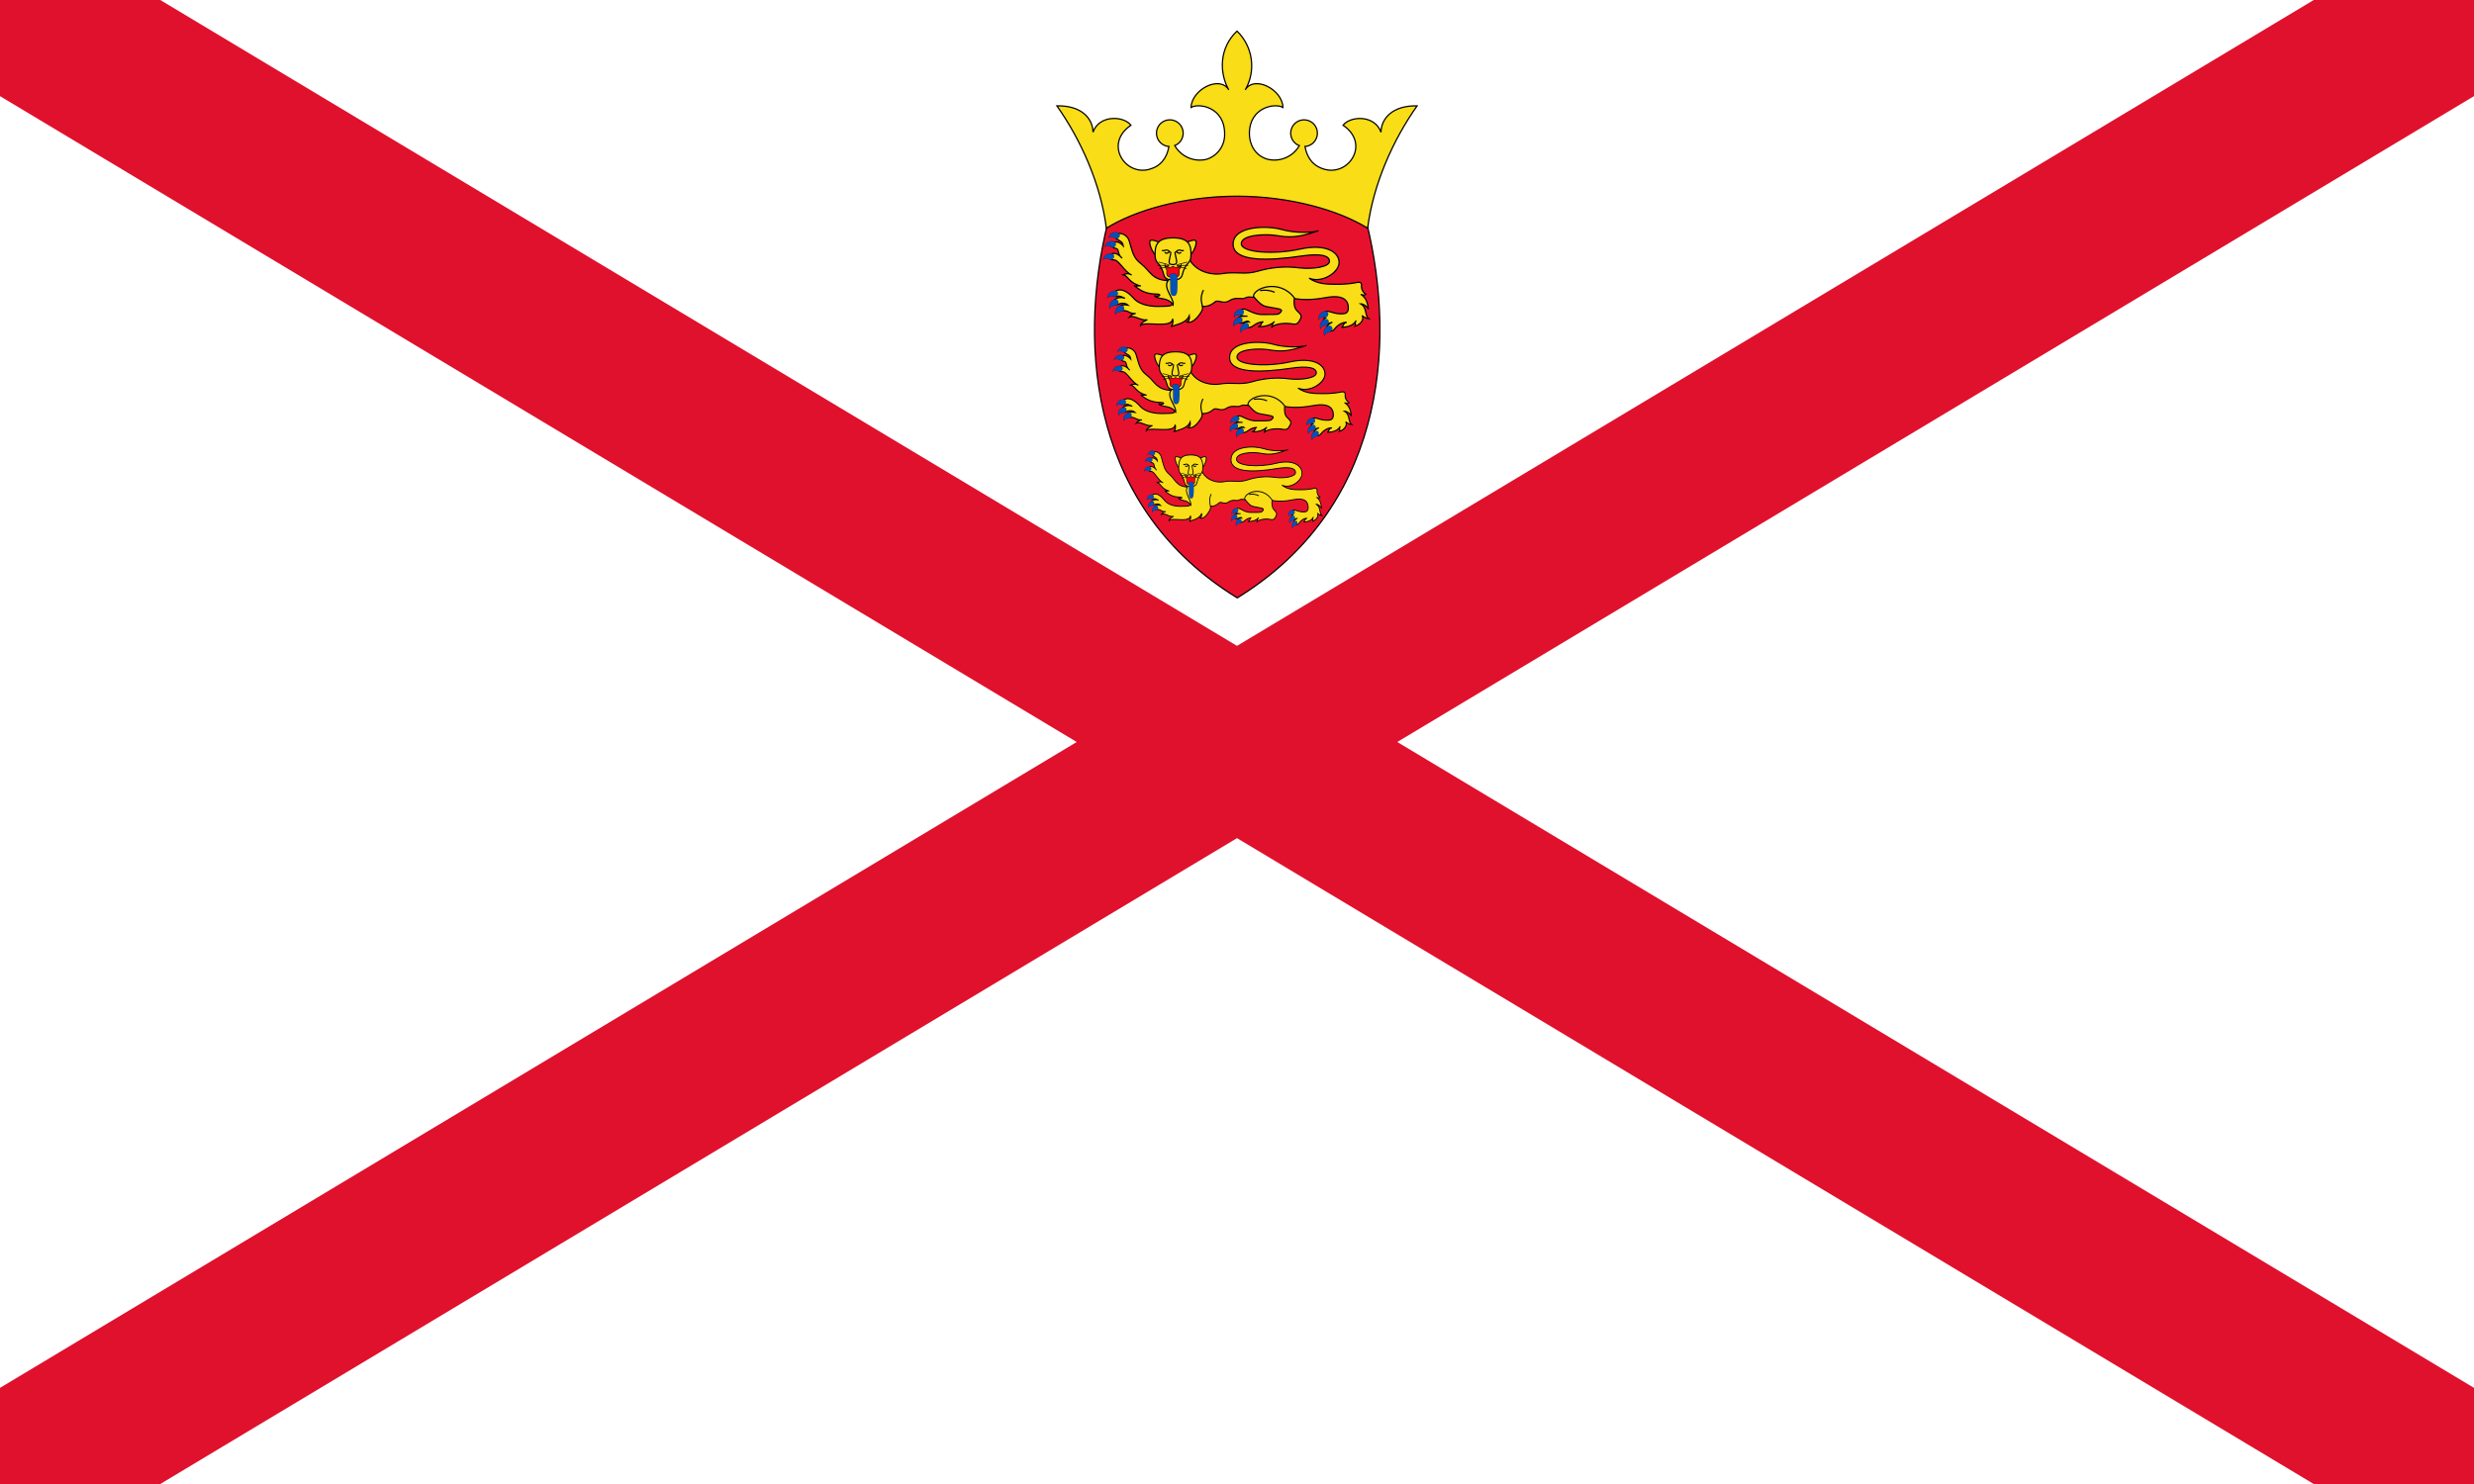
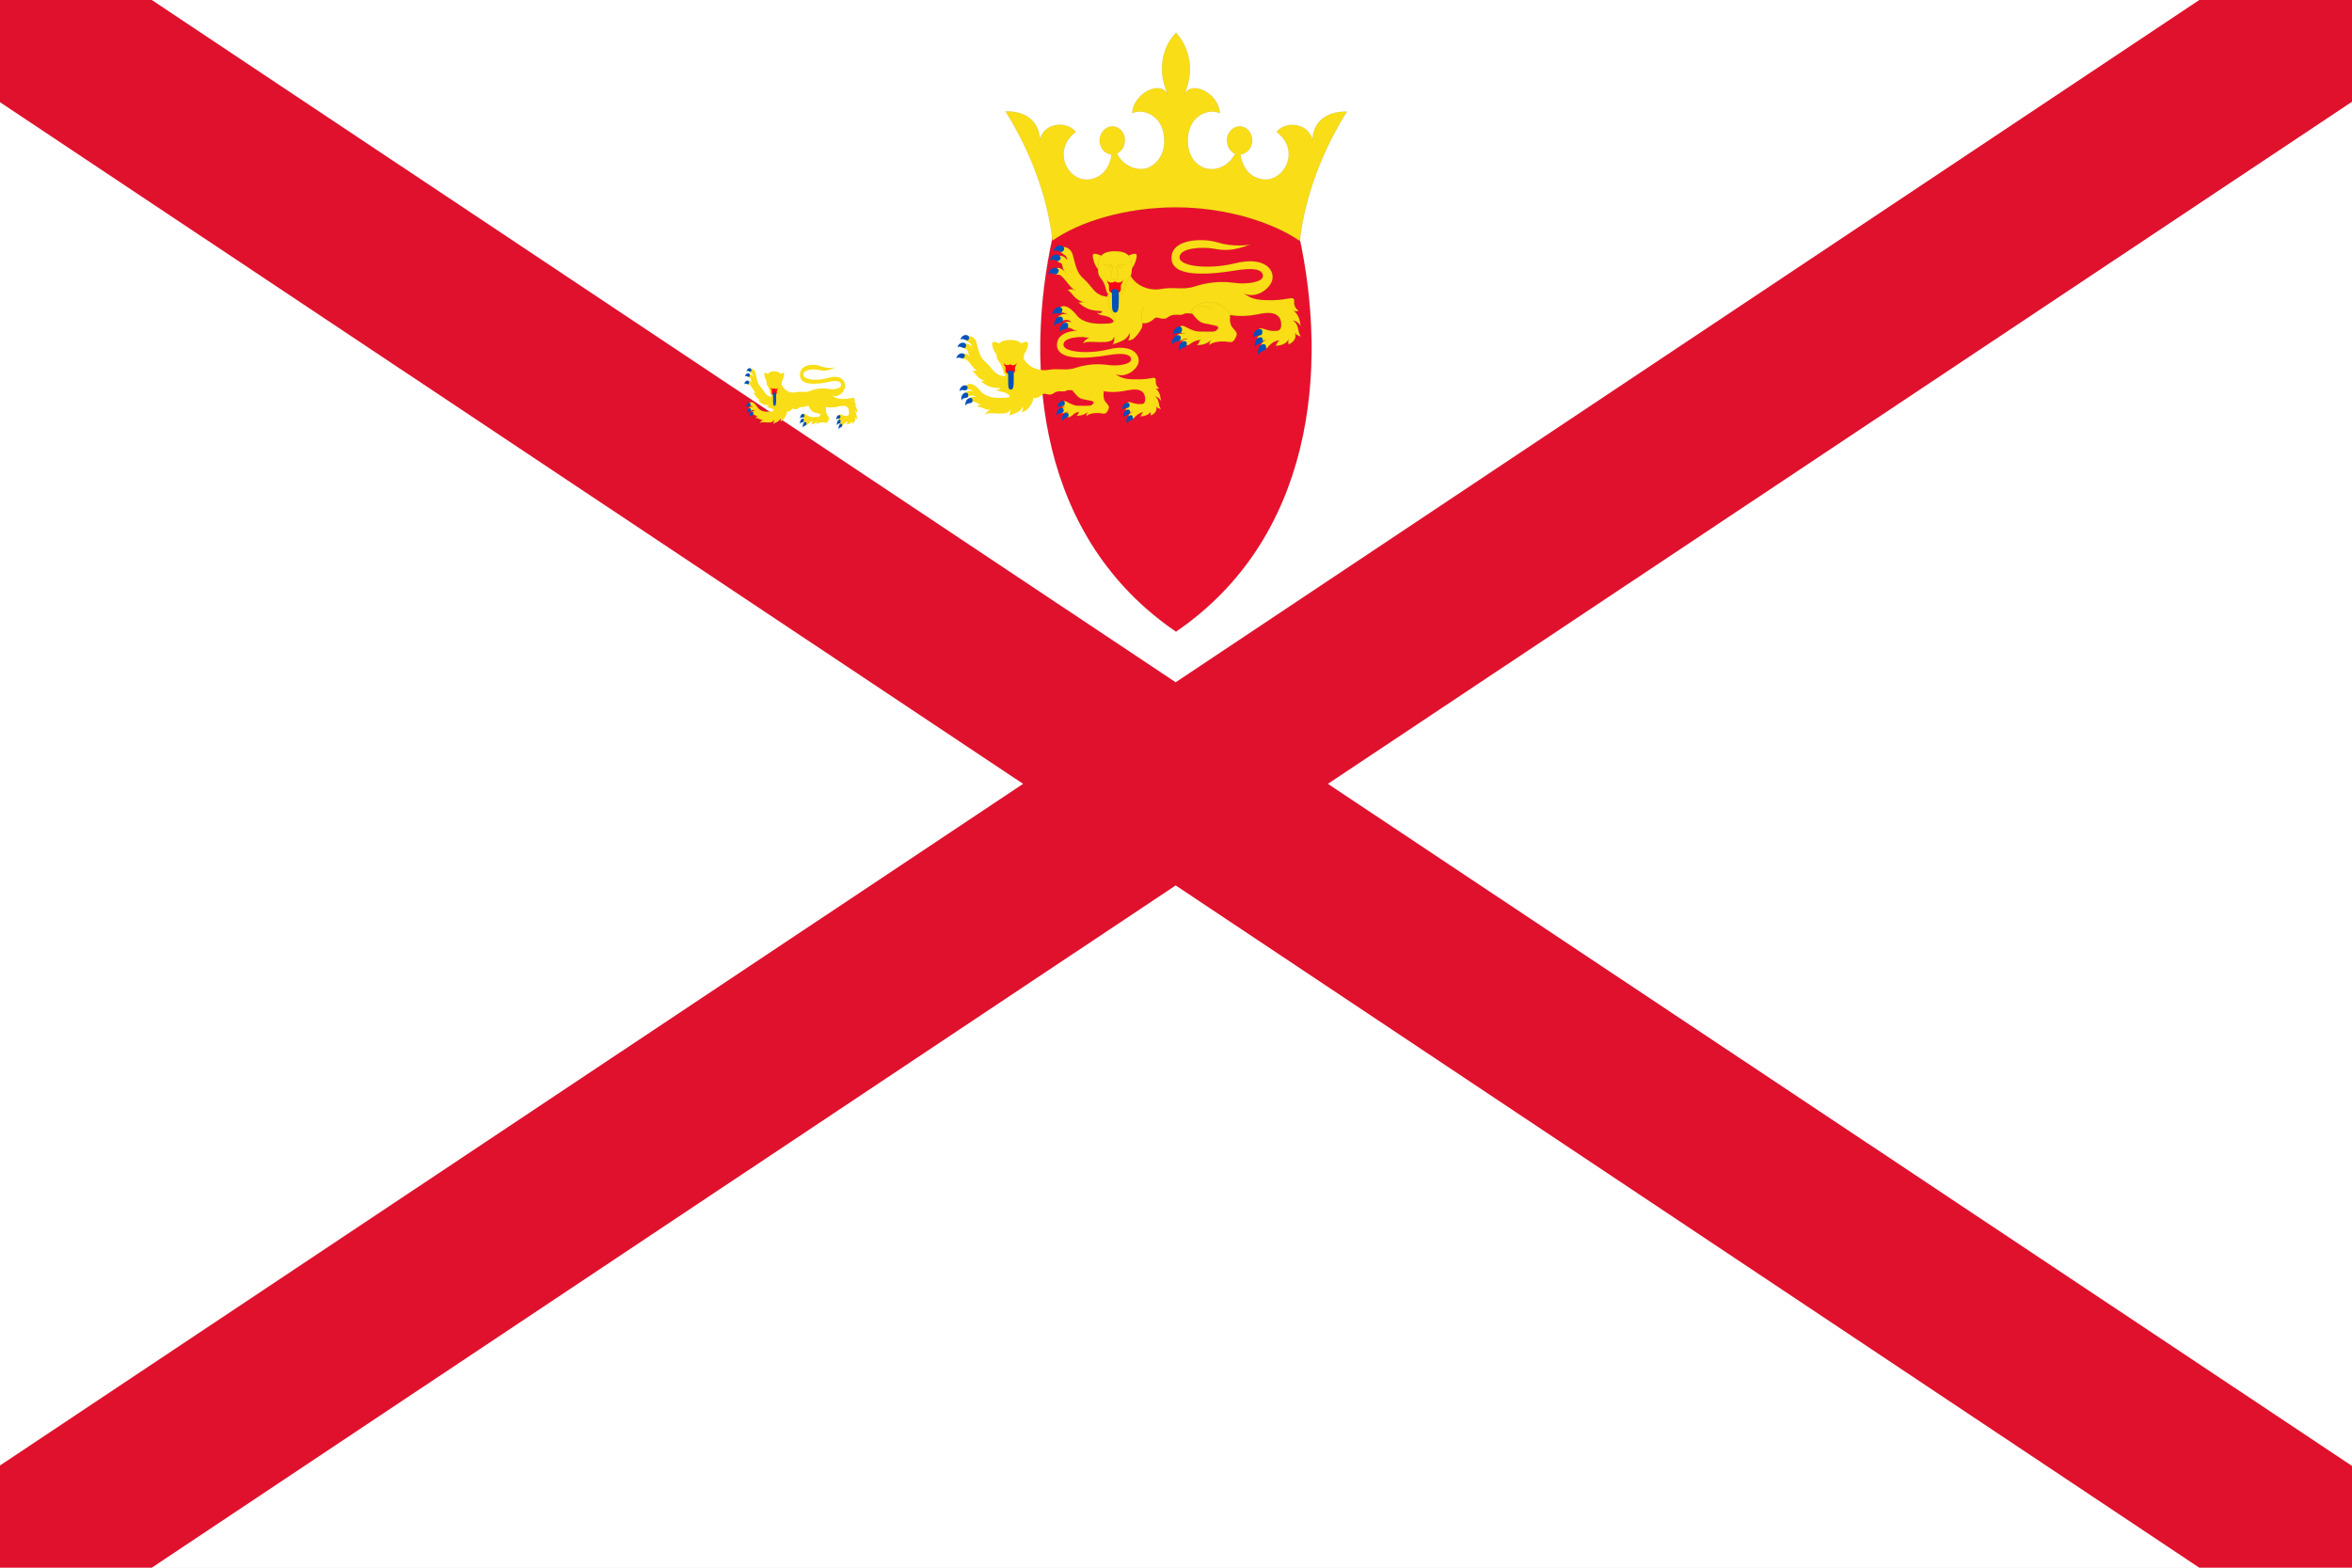
- <svg xmlns="http://www.w3.org/2000/svg" xmlns:xlink="http://www.w3.org/1999/xlink" viewBox="0 0 30 18">
-   <defs>
-     <clipPath id="a">
-       <path d="M0 0h30v18H0z" />
-     </clipPath>
-   </defs>
-   <path fill="#fff" d="M0 0h30v18H0z" />
-   <path d="M0 0l30 18M0 18L30 0" stroke="#df112d" stroke-width="2" clip-path="url(#a)" />
-   <g stroke="#000" stroke-width=".015">
-     <path fill="#e8112d" d="M16.57 2.693c.385 1.561.174 3.489-1.567 4.559-1.742-1.07-1.953-2.998-1.568-4.559.41-.373 2.276-.603 3.135 0z" />
-     <path fill="#f9dd16" d="M15 2.38c.638 0 1.233.169 1.584.388.068-.539.312-1.077.6-1.484-.3-.006-.435.154-.438.32-.075-.213-.37-.2-.46-.085.329.222.075.616-.222.535-.14-.038-.213-.135-.24-.277a.162.162 0 1 0-.068-.01.35.35 0 0 1-.384.165c-.156-.044-.222-.185-.222-.31 0-.325.313-.375.407-.319-.006-.219-.35-.394-.457-.213a.585.585 0 0 0-.1-.713c-.213.2-.219.5-.1.713-.106-.181-.45-.006-.457.213.094-.056.407-.006.407.32a.312.312 0 0 1-.222.31.35.35 0 0 1-.383-.167.162.162 0 1 0-.07.011c-.026.142-.1.239-.239.277-.297.081-.55-.313-.222-.535-.09-.116-.385-.128-.46.084-.003-.165-.138-.325-.438-.319.288.407.532.945.6 1.484.351-.22.946-.388 1.584-.388z" />
-     <g id="b">
-       <g fill="#f9dd16">
-         <path d="M16.324 3.91c-.038.01-.038.06-.058.06.1-.003.148-.031.179-.081-.022.02-.003.058-.01.067.073-.025.108-.088.082-.13.017.024.064.037.08.039-.052-.04-.016-.133-.098-.18.027-.002.08.03.095.066-.013-.083-.025-.136-.093-.182.007.008.046.016.062 0a.11.11 0 0 1-.053-.103c.005-.04-.022-.05-.074-.036a1.2 1.2 0 0 1-.214.018c-.129 0-.241 0-.348-.074.16.067.364-.073.364-.189 0-.128-.158-.233-.477-.163-.32.07-.709.04-.709-.066 0-.107.279-.121.422-.1.143.023.246.037.514-.058-.066.026-.279.033-.448-.015-.169-.048-.584-.048-.587.176-.004.224.442.204.826.147.224-.033.342-.01.342.063 0 .07-.206.099-.364.08a1.226 1.226 0 0 0-.507.041c-.156.046-.264 0-.437.03-.083.014-.286 0-.386-.166-.062.044-.247.136-.278.226-.045.083-.015.165.044.246.074.102-.037.086-.116.09-.108.005-.253-.012-.329-.097-.067-.076-.156-.137-.227-.081-.037.029-.002.067.027.057.029-.011.063.01.094.024a.127.127 0 0 0-.124.014c-.03.026.006.075.041.058.028-.014.084-.023.12.01-.039-.007-.08-.006-.1.016-.02.021-.005.052.038.05.069-.003.086.045.155.035a.107.107 0 0 0-.077.044c.064-.03.135.05.218.032-.032.013-.084.045-.084.07.05-.058.382.043.39-.081a.105.105 0 0 1-.019.097c.042-.026.18-.035.222-.134.004.03-.002.068-.027.077.044.014.102-.019.161-.107.024-.035.03-.058.025-.084a.197.197 0 0 0 .148-.051c.047-.04.099.033.18-.019.08-.051.15-.007.194-.033.044-.026.105.01.153-.02.047-.03.122.014.2-.048.125.045.27.13.626.064.204-.037.268.032.268.125 0 .065-.038.07-.066.072-.113.007-.162-.043-.207-.027-.03.011-.048.06-.005.077-.036.018-.031.052-.013.065.018.013.066.001.098-.014-.041.019-.084.052-.06.088.015.02.052.039.087-.006.035-.046.1-.084.14-.078zm-2.261-.969c-.103-.042-.137-.043-.114.04.01.036.035.087.06.11 0-.035.014-.132.054-.15z" />
-         <path d="M14.384 2.941c.103-.042.138-.043.114.04a.275.275 0 0 1-.06.11c0-.035-.013-.132-.054-.15z" />
-         <path d="M14.224 2.885c.195 0 .22.091.218.205 0 .123-.067.08-.104.239-.015.061-.064.065-.114.065s-.098-.004-.113-.065c-.038-.158-.104-.116-.105-.24 0-.113.024-.204.218-.204z" />
-         <path d="M13.723 3.336c-.05-.03-.082-.01-.102-.004.064.017.067.1.214.138-.033-.01-.052.01-.083-.007.06.047.128.103.272.104.08.001.024.042-.028.019.054.056.162.01.23.112.013-.08-.127-.204-.063-.294-.198-.009-.214-.118-.328-.206-.093-.07-.102-.143-.143-.278-.018-.062-.09-.1-.13-.085-.035.012-.047.043-.017.065.03.023.068.026.076.083-.039-.047-.097-.064-.125-.034-.017.017-.01.058.026.062.06.006.017.064.085.121-.06-.067-.112-.074-.144-.037-.02.022 0 .061.041.057.06-.006.13.145.219.184zm1.597.567c-.031.006-.022.057-.064.06.1 0 .152-.023.2-.062-.022.013-.031.046-.033.065.053-.046.18-.05.246-.037.066.013.077-.018.1-.06.025-.043-.008-.067-.041-.1s-.04-.079-.033-.156c-.177-.235-.493-.121-.496-.018.114.132.128.117.224.136.095.018.154.018.09.071-.022.019-.114.01-.186.013-.16.007-.233-.11-.28-.05-.04.05 0 .073.08.07-.055 0-.128-.002-.115.049.02.086.103-.016.135.02-.027-.007-.07.01-.071.036-.002.026.06.06.13.005a.2.2 0 0 1 .114-.042z" />
-         <path d="M15.457 3.545a.303.303 0 0 0-.177-.02m-.687-.007c-.047.101-.019.151-.012.198m-.491-.679c.033.017.051-.03.099.02-.013-.015-.03.037-.066.003m.232-.023c-.032.017-.05-.03-.098.02.013-.015.03.037.066.003" />
-         <path d="M14.257 3.056c-.011.01-.012-.007-.004.036.016.08.034.117-.03.117-.066 0-.046-.037-.03-.117.008-.043.007-.026-.004-.036" />
+ <svg xmlns="http://www.w3.org/2000/svg" xmlns:xlink="http://www.w3.org/1999/xlink" version="1.1" id="Layer_1" x="0px" y="0px" viewBox="0 0 720 480" style="enable-background:new 0 0 720 480;" xml:space="preserve">
+   <g>
+     <path style="fill:#FFFFFF;" d="M-0.2,0H720v480H-0.2V0z" />
+     <g>
+       <defs>
+         <rect id="SVGID_1_" x="-0.2" width="720.2" height="480" />
+       </defs>
+       <clipPath id="SVGID_2_">
+         <use xlink:href="#SVGID_1_" style="overflow:visible;" />
+       </clipPath>
+       <g style="clip-path:url(#SVGID_2_);">
+         <path d="M-0.2,0L720,480 M-0.2,480L720,0" />
+         <polygon style="fill:#DF112D;" points="707.6,502.9 359.9,271.1 12.1,502.9 -12.6,457.1 313.2,240 -12.6,22.9 12.1,-22.9      359.9,208.9 707.6,-22.9 732.4,22.9 406.5,240 732.4,457.1    " />
      </g>
-       <path d="M14.224 3.362c.052 0 .082-.001.074-.075-.003-.03.036-.041.022-.089.015.059-.096.053-.096.027 0 .026-.111.032-.097-.027-.013.048.026.06.022.09-.008.073.023.074.075.074zm-.047-.149l-.126-.035m.126.042l-.14-.002m.141.009l-.12.032m.212-.046l.126-.035m-.126.042l.141-.002m-.141.009l.12.032" fill="#ff0016" stroke-width=".008" />
-       <path d="M13.573 2.837c-.036-.045-.128-.007-.13.05.031-.037.082.016.11.005.018-.008.035-.036.02-.055zm-.047.108c-.037-.046-.128-.007-.13.05.03-.037.081.015.109.004.02-.007.036-.036.02-.054zm-.024.145c-.041-.042-.128.007-.123.063.026-.04.082.007.108-.007.019-.01.032-.04.015-.056zm.044.448c-.046-.036-.126.022-.116.077.022-.042.083-.002.108-.02.016-.011.026-.043.008-.057zm-.003.098c-.054-.02-.113.06-.085.109.007-.047.077-.028.095-.052.013-.016.013-.049-.01-.057zm.071.074c-.055-.021-.114.059-.086.108.007-.047.078-.028.096-.051.012-.017.012-.05-.01-.058zm1.434.141c-.055-.02-.114.06-.086.11.007-.048.078-.029.096-.052.012-.017.012-.05-.01-.058zm.073.067c-.056-.014-.105.072-.072.118.002-.048.074-.037.089-.062.01-.018.007-.05-.016-.056zm-.051-.161c-.051-.03-.122.04-.104.093.016-.045.082-.014.104-.035.015-.014.02-.046 0-.058zm1.02.115c-.057-.014-.106.072-.073.118.002-.048.074-.037.09-.062.01-.018.006-.05-.017-.056zm.001-.09c-.051-.028-.12.044-.1.096.015-.045.082-.017.103-.038.014-.014.018-.047-.003-.058zm.04.17c-.057-.01-.102.077-.067.122 0-.048.072-.04.086-.066.01-.019.005-.051-.019-.056zm-1.903-.634c.036 0 .05.01.05.075 0 .137-.001.196-.045.196-.045 0-.042-.056-.042-.157 0-.052 0-.079-.01-.074 0-.035.015-.04.047-.04z" fill="#0051ba" stroke-width=".002" />
    </g>
-     <use xlink:href="#b" transform="matrix(.9 0 0 .9 1.453 1.671)" />
-     <use xlink:href="#b" transform="matrix(.67 0 0 .75 4.909 3.354)" />
+     <g>
+       <path style="fill:#E8112D;stroke:#000000;stroke-width:1.500000e-02;" d="M397.6,71.8c9.2,41.6,4.2,93-37.6,121.6    c-41.8-28.5-46.9-79.9-37.6-121.6C332.2,61.9,377,55.7,397.6,71.8z" />
+       <path style="fill:#F9DD16;stroke:#000000;stroke-width:1.500000e-02;" d="M359.9,63.5c15.3,0,29.6,4.5,38,10.3    c1.6-14.4,7.5-28.7,14.4-39.6c-7.2-0.2-10.4,4.1-10.5,8.5c-1.8-5.7-8.9-5.3-11-2.3c7.9,5.9,1.8,16.4-5.3,14.3    c-3.4-1-5.1-3.6-5.8-7.4c2.1-0.2,3.8-2.2,3.6-4.6c-0.1-2.4-2-4.2-4.1-4c-2.1,0.2-3.8,2.2-3.6,4.6c0.1,1.7,1.1,3.2,2.5,3.8    c-1.9,3.6-5.6,5.4-9.2,4.4c-3.7-1.2-5.3-4.9-5.3-8.3c0-8.7,7.5-10,9.8-8.5c-0.1-5.8-8.4-10.5-11-5.7c3.2-6.2,2.2-14-2.4-19    c-5.1,5.3-5.3,13.3-2.4,19c-2.5-4.8-10.8-0.2-11,5.7c2.3-1.5,9.8-0.2,9.8,8.5c0.1,3.8-2.1,7.2-5.3,8.3c-3.6,0.9-7.4-0.9-9.2-4.5    c2-0.9,3-3.4,2.2-5.6c-0.8-2.2-3-3.3-5-2.4c-2,0.9-3,3.4-2.2,5.6c0.6,1.6,1.9,2.6,3.4,2.7c-0.6,3.8-2.4,6.4-5.7,7.4    c-7.1,2.2-13.2-8.3-5.3-14.3c-2.2-3.1-9.2-3.4-11,2.2c-0.1-4.4-3.3-8.7-10.5-8.5c6.9,10.9,12.8,25.2,14.4,39.6    C330.3,67.9,344.6,63.5,359.9,63.5z" />
+       <g id="b">
+         <g>
+           <path style="fill:#F9DD16;stroke:#000000;stroke-width:1.500000e-02;" d="M391.7,104.3c-0.9,0.3-0.9,1.6-1.4,1.6      c2.4-0.1,3.6-0.8,4.3-2.2c-0.5,0.5-0.1,1.5-0.2,1.8c1.8-0.7,2.6-2.3,2-3.5c0.4,0.6,1.5,1,1.9,1c-1.2-1.1-0.4-3.5-2.4-4.8      c0.6-0.1,1.9,0.8,2.3,1.8c-0.3-2.2-0.6-3.6-2.2-4.9c0.2,0.2,1.1,0.4,1.5,0c-0.9-0.6-1.4-1.6-1.3-2.7c0.1-1.1-0.5-1.3-1.8-1      c-1.7,0.3-3.4,0.5-5.1,0.5c-3.1,0-5.8,0-8.4-2c3.8,1.8,8.7-1.9,8.7-5c0-3.4-3.8-6.2-11.5-4.3c-7.7,1.9-17,1.1-17-1.8      c0-2.9,6.7-3.2,10.1-2.7c3.4,0.6,5.9,1,12.3-1.5c-1.6,0.7-6.7,0.9-10.8-0.4c-4.1-1.3-14-1.3-14.1,4.7c-0.1,6,10.6,5.4,19.8,3.9      c5.4-0.9,8.2-0.3,8.2,1.7c0,1.9-4.9,2.6-8.7,2.1c-4.1-0.6-8.2-0.2-12.2,1.1c-3.7,1.2-6.3,0-10.5,0.8c-2,0.4-6.9,0-9.3-4.4      c-1.5,1.2-5.9,3.6-6.7,6c-1.1,2.2-0.4,4.4,1.1,6.6c1.8,2.7-0.9,2.3-2.8,2.4c-2.6,0.1-6.1-0.3-7.9-2.6c-1.6-2-3.7-3.7-5.4-2.2      c-0.9,0.8,0,1.8,0.6,1.5c0.7-0.3,1.5,0.3,2.3,0.6c-1-0.5-2.1-0.3-3,0.4c-0.7,0.7,0.1,2,1,1.5c0.7-0.4,2-0.6,2.9,0.3      c-0.9-0.2-1.9-0.2-2.4,0.4c-0.5,0.6-0.1,1.4,0.9,1.3c1.7-0.1,2.1,1.2,3.7,0.9c-0.7,0.1-1.4,0.5-1.8,1.2c1.5-0.8,3.2,1.3,5.2,0.9      c-0.8,0.3-2,1.2-2,1.9c1.2-1.5,9.2,1.1,9.4-2.2c0.2,0.9,0.1,1.9-0.5,2.6c1-0.7,4.3-0.9,5.3-3.6c0.1,0.8,0,1.8-0.6,2.1      c1.1,0.4,2.4-0.5,3.9-2.9c0.6-0.9,0.7-1.5,0.6-2.2c1.3,0.1,2.6-0.4,3.6-1.4c1.1-1.1,2.4,0.9,4.3-0.5c1.9-1.4,3.6-0.2,4.7-0.9      c1.1-0.7,2.5,0.3,3.7-0.5c1.1-0.8,2.9,0.4,4.8-1.3c3,1.2,6.5,3.5,15,1.7c4.9-1,6.4,0.9,6.4,3.3c0,1.7-0.9,1.9-1.6,1.9      c-2.7,0.2-3.9-1.1-5-0.7c-0.7,0.3-1.2,1.6-0.1,2.1c-0.9,0.5-0.7,1.4-0.3,1.7c0.4,0.3,1.6,0,2.4-0.4c-1,0.5-2,1.4-1.4,2.3      c0.4,0.5,1.2,1,2.1-0.2C389.1,105.1,390.7,104.1,391.7,104.3L391.7,104.3z M337.4,78.4c-2.5-1.1-3.3-1.1-2.7,1.1      c0.2,1,0.8,2.3,1.4,2.9C336.1,81.5,336.4,78.9,337.4,78.4z" />
+           <path style="fill:#F9DD16;stroke:#000000;stroke-width:1.500000e-02;" d="M345.1,78.4c2.5-1.1,3.3-1.1,2.7,1.1      c-0.3,1.1-0.8,2.1-1.4,2.9C346.4,81.5,346.1,78.9,345.1,78.4z" />
+           <path style="fill:#F9DD16;stroke:#000000;stroke-width:1.500000e-02;" d="M341.3,76.9c4.7,0,5.3,2.4,5.2,5.5      c0,3.3-1.6,2.1-2.5,6.4c-0.4,1.6-1.5,1.7-2.7,1.7s-2.4-0.1-2.7-1.7c-0.9-4.2-2.5-3.1-2.5-6.4C336,79.4,336.6,76.9,341.3,76.9z" />
+           <path style="fill:#F9DD16;stroke:#000000;stroke-width:1.500000e-02;" d="M329.2,89c-1.2-0.8-2-0.3-2.4-0.1      c1.5,0.5,1.6,2.7,5.1,3.7c-0.8-0.3-1.2,0.3-2-0.2c1.4,1.3,3.1,2.7,6.5,2.8c1.9,0,0.6,1.1-0.7,0.5c1.3,1.5,3.9,0.3,5.5,3      c0.3-2.1-3-5.4-1.5-7.8c-4.8-0.2-5.1-3.1-7.9-5.5c-2.2-1.9-2.4-3.8-3.4-7.4c-0.4-1.7-2.2-2.7-3.1-2.3c-0.8,0.3-1.1,1.1-0.4,1.7      c0.7,0.6,1.6,0.7,1.8,2.2c-0.9-1.3-2.3-1.7-3-0.9c-0.4,0.5-0.2,1.5,0.6,1.7c1.4,0.2,0.4,1.7,2,3.2c-1.4-1.8-2.7-2-3.5-1      c-0.5,0.6,0,1.6,1,1.5C325.4,83.9,327.1,87.9,329.2,89z M367.6,104.1c-0.7,0.2-0.5,1.5-1.5,1.6c2.4,0,3.6-0.6,4.8-1.7      c-0.5,0.3-0.7,1.2-0.8,1.7c1.3-1.2,4.3-1.3,5.9-1c1.6,0.3,1.8-0.5,2.4-1.6c0.6-1.1-0.2-1.8-1-2.7s-1-2.1-0.8-4.2      c-4.2-6.3-11.8-3.2-11.9-0.5c2.7,3.5,3.1,3.1,5.4,3.6c2.3,0.5,3.7,0.5,2.2,1.9c-0.5,0.5-2.7,0.3-4.5,0.3      c-3.8,0.2-5.6-2.9-6.7-1.3c-1,1.3,0,1.9,1.9,1.9c-1.3,0-3.1-0.1-2.8,1.3c0.5,2.3,2.5-0.4,3.2,0.5c-0.6-0.2-1.7,0.3-1.7,1      c0,0.7,1.4,1.6,3.1,0.1C365.6,104.5,366.6,104.1,367.6,104.1z" />
+           <path style="fill:#F9DD16;stroke:#000000;stroke-width:1.500000e-02;" d="M370.9,94.5c-1.3-0.6-2.8-0.8-4.2-0.5 M350.1,93.8      c-1.1,2.7-0.5,4-0.3,5.3 M338,81c0.8,0.5,1.2-0.8,2.4,0.5c-0.3-0.4-0.7,1-1.6,0.1 M344.4,81c-0.8,0.5-1.2-0.8-2.4,0.5      c0.3-0.4,0.7,1,1.6,0.1" />
+           <path style="fill:#F9DD16;stroke:#000000;stroke-width:1.500000e-02;" d="M342,81.5c-0.3,0.3-0.3-0.2-0.1,1      c0.4,2.1,0.8,3.1-0.7,3.1c-1.6,0-1.1-1-0.7-3.1c0.2-1.1,0.2-0.7-0.1-1" />
+         </g>
+         <path style="fill:#FF0016;stroke:#000000;stroke-width:8.000000e-03;" d="M341.3,89.7c1.2,0,2,0,1.8-2c-0.1-0.8,0.9-1.1,0.5-2.4     c0.4,1.6-2.3,1.4-2.3,0.7c0,0.7-2.7,0.9-2.3-0.7c-0.3,1.3,0.6,1.6,0.5,2.4C339.3,89.6,340,89.7,341.3,89.7z M340.1,85.7l-3-0.9      M340.1,85.9l-3.4-0.1 M340.1,86.1l-2.9,0.9 M342.4,85.7l3-0.9 M342.4,85.9l3.4-0.1 M342.4,86.1l2.9,0.9" />
+         <path style="fill:#0051BA;stroke:#000000;stroke-width:2.000000e-03;" d="M325.6,75.7c-0.9-1.2-3.1-0.2-3.1,1.3     c0.7-1,2,0.4,2.6,0.1C325.6,76.9,326,76.2,325.6,75.7z M324.5,78.5c-0.9-1.2-3.1-0.2-3.1,1.3c0.7-1,1.9,0.4,2.6,0.1     C324.5,79.8,324.9,79,324.5,78.5L324.5,78.5z M323.9,82.4c-1-1.1-3.1,0.2-3,1.7c0.6-1.1,2,0.2,2.6-0.2     C324,83.6,324.3,82.8,323.9,82.4z M325,94.3c-1.1-1-3,0.6-2.8,2.1c0.5-1.1,2-0.1,2.6-0.5C325.2,95.6,325.4,94.7,325,94.3z      M324.9,97c-1.3-0.5-2.7,1.6-2,2.9c0.2-1.3,1.8-0.7,2.3-1.4C325.5,98.1,325.5,97.2,324.9,97z M326.6,98.9     c-1.3-0.6-2.7,1.6-2.1,2.9c0.2-1.3,1.9-0.7,2.3-1.4C327.1,100,327.1,99.1,326.6,98.9L326.6,98.9z M361,102.7     c-1.3-0.5-2.7,1.6-2.1,2.9c0.2-1.3,1.9-0.8,2.3-1.4C361.6,103.8,361.6,102.9,361,102.7z M362.8,104.5c-1.3-0.4-2.5,1.9-1.7,3.1     c0-1.3,1.8-1,2.1-1.7C363.4,105.5,363.4,104.6,362.8,104.5L362.8,104.5z M361.6,100.2c-1.2-0.8-2.9,1.1-2.5,2.5     c0.4-1.2,2-0.4,2.5-0.9C361.9,101.4,362,100.5,361.6,100.2z M386.1,103.3c-1.4-0.4-2.5,1.9-1.8,3.1c0-1.3,1.8-1,2.2-1.7     C386.7,104.3,386.6,103.4,386.1,103.3z M386.1,100.9c-1.2-0.7-2.9,1.2-2.4,2.6c0.4-1.2,2-0.5,2.5-1     C386.5,102,386.6,101.1,386.1,100.9z M387,105.4c-1.4-0.3-2.4,2.1-1.6,3.3c0-1.3,1.7-1.1,2.1-1.8     C387.7,106.4,387.6,105.5,387,105.4z M341.3,88.5c0.9,0,1.2,0.3,1.2,2c0,3.7,0,5.2-1.1,5.2c-1.1,0-1-1.5-1-4.2c0-1.4,0-2.1-0.2-2     C340.2,88.6,340.6,88.5,341.3,88.5z" />
+       </g>
+       <g transform="matrix(.9 0 0 .9 1.453 1.671)">
+         <g id="b_1_">
+           <g>
+             <path style="fill:#F9DD16;stroke:#000000;stroke-width:1.350000e-02;stroke-miterlimit:3.6;" d="M387.4,138.4       c-0.8,0.2-0.8,1.4-1.3,1.4c2.2-0.1,3.2-0.7,3.9-1.9c-0.5,0.5-0.1,1.4-0.2,1.6c1.6-0.6,2.3-2.1,1.8-3.1c0.4,0.6,1.4,0.9,1.7,0.9       c-1.1-1-0.3-3.2-2.1-4.3c0.6,0,1.7,0.7,2.1,1.6c-0.3-2-0.5-3.3-2-4.4c0.2,0.2,1,0.4,1.3,0c-0.8-0.5-1.2-1.5-1.1-2.5       c0.1-1-0.5-1.2-1.6-0.9c-1.5,0.3-3.1,0.4-4.6,0.4c-2.8,0-5.2,0-7.5-1.8c3.5,1.6,7.9-1.8,7.9-4.5c0-3.1-3.4-5.6-10.3-3.9       c-6.9,1.7-15.3,1-15.3-1.6c0-2.6,6-2.9,9.1-2.4c3.1,0.6,5.3,0.9,11.1-1.4c-1.4,0.6-6,0.8-9.7-0.4c-3.7-1.2-12.6-1.2-12.7,4.2       c-0.1,5.4,9.6,4.9,17.8,3.5c4.8-0.8,7.4-0.2,7.4,1.5c0,1.7-4.5,2.4-7.9,1.9c-3.7-0.5-7.4-0.2-11,1c-3.4,1.1-5.7,0-9.4,0.7       c-1.8,0.3-6.2,0-8.3-4c-1.3,1.1-5.3,3.3-6,5.4c-1,2-0.3,4,1,5.9c1.6,2.4-0.8,2.1-2.5,2.2c-2.3,0.1-5.5-0.3-7.1-2.3       c-1.4-1.8-3.4-3.3-4.9-1.9c-0.8,0.7,0,1.6,0.6,1.4c0.6-0.3,1.4,0.2,2,0.6c-0.9-0.4-1.9-0.3-2.7,0.3c-0.6,0.6,0.1,1.8,0.9,1.4       c0.6-0.3,1.8-0.6,2.6,0.2c-0.8-0.2-1.7-0.1-2.2,0.4c-0.4,0.5-0.1,1.2,0.8,1.2c1.5-0.1,1.9,1.1,3.3,0.8       c-0.7,0.1-1.3,0.5-1.7,1.1c1.4-0.7,2.9,1.2,4.7,0.8c-0.7,0.3-1.8,1.1-1.8,1.7c1.1-1.4,8.3,1,8.4-1.9c0.2,0.8,0.1,1.7-0.4,2.3       c0.9-0.6,3.9-0.8,4.8-3.2c0.1,0.7,0,1.6-0.6,1.8c1,0.3,2.2-0.5,3.5-2.6c0.5-0.8,0.6-1.4,0.5-2c1.2,0.1,2.3-0.3,3.2-1.2       c1-1,2.1,0.8,3.9-0.5c1.7-1.2,3.2-0.2,4.2-0.8c1-0.6,2.3,0.2,3.3-0.5c1-0.7,2.6,0.3,4.3-1.2c2.7,1.1,5.8,3.1,13.5,1.5       c4.4-0.9,5.8,0.8,5.8,3c0,1.6-0.8,1.7-1.4,1.7c-2.4,0.2-3.5-1-4.5-0.6c-0.6,0.3-1,1.4-0.1,1.8c-0.8,0.4-0.7,1.2-0.3,1.6       c0.4,0.3,1.4,0,2.1-0.3c-0.9,0.5-1.8,1.2-1.3,2.1c0.3,0.5,1.1,0.9,1.9-0.1C385.1,139.2,386.5,138.3,387.4,138.4L387.4,138.4z        M338.5,115.1c-2.2-1-3-1-2.5,1c0.2,0.9,0.8,2.1,1.3,2.6C337.3,117.9,337.6,115.6,338.5,115.1z" />
+             <path style="fill:#F9DD16;stroke:#000000;stroke-width:1.350000e-02;stroke-miterlimit:3.6;" d="M345.4,115.1c2.2-1,3-1,2.5,1       c-0.2,1-0.7,1.9-1.3,2.6C346.6,117.9,346.3,115.6,345.4,115.1z" />
+             <path style="fill:#F9DD16;stroke:#000000;stroke-width:1.350000e-02;stroke-miterlimit:3.6;" d="M342,113.8       c4.2,0,4.8,2.2,4.7,4.9c0,3-1.4,1.9-2.2,5.7c-0.3,1.5-1.4,1.6-2.5,1.6s-2.1-0.1-2.4-1.6c-0.8-3.8-2.2-2.8-2.3-5.8       C337.3,116,337.8,113.8,342,113.8z" />
+             <path style="fill:#F9DD16;stroke:#000000;stroke-width:1.350000e-02;stroke-miterlimit:3.6;" d="M331.2,124.6       c-1.1-0.7-1.8-0.2-2.2-0.1c1.4,0.4,1.4,2.4,4.6,3.3c-0.7-0.2-1.1,0.2-1.8-0.2c1.3,1.1,2.8,2.5,5.9,2.5c1.7,0,0.5,1-0.6,0.5       c1.2,1.3,3.5,0.2,5,2.7c0.3-1.9-2.7-4.9-1.4-7.1c-4.3-0.2-4.6-2.8-7.1-4.9c-2-1.7-2.2-3.4-3.1-6.7c-0.4-1.5-1.9-2.4-2.8-2       c-0.8,0.3-1,1-0.4,1.6c0.6,0.6,1.5,0.6,1.6,2c-0.8-1.1-2.1-1.5-2.7-0.8c-0.4,0.4-0.2,1.4,0.6,1.5c1.3,0.1,0.4,1.5,1.8,2.9       c-1.3-1.6-2.4-1.8-3.1-0.9c-0.4,0.5,0,1.5,0.9,1.4C327.7,120.1,329.2,123.7,331.2,124.6z M365.7,138.2       c-0.7,0.1-0.5,1.4-1.4,1.4c2.2,0,3.3-0.6,4.3-1.5c-0.5,0.3-0.7,1.1-0.7,1.6c1.1-1.1,3.9-1.2,5.3-0.9c1.4,0.3,1.7-0.4,2.2-1.4       c0.5-1-0.2-1.6-0.9-2.4c-0.7-0.8-0.9-1.9-0.7-3.7c-3.8-5.6-10.7-2.9-10.7-0.4c2.5,3.2,2.8,2.8,4.8,3.3c2.1,0.4,3.3,0.4,1.9,1.7       c-0.5,0.5-2.5,0.2-4,0.3c-3.5,0.2-5-2.6-6-1.2c-0.9,1.2,0,1.8,1.7,1.7c-1.2,0-2.8,0-2.5,1.2c0.4,2.1,2.2-0.4,2.9,0.5       c-0.6-0.2-1.5,0.2-1.5,0.9c0,0.6,1.3,1.4,2.8,0.1C363.9,138.6,364.8,138.3,365.7,138.2z" />
+             <path style="fill:#F9DD16;stroke:#000000;stroke-width:1.350000e-02;stroke-miterlimit:3.6;" d="M368.6,129.6       c-1.2-0.6-2.5-0.7-3.8-0.5 M350,129c-1,2.4-0.4,3.6-0.3,4.8 M339.1,117.4c0.7,0.4,1.1-0.7,2.1,0.5c-0.3-0.4-0.6,0.9-1.4,0.1        M344.8,117.4c-0.7,0.4-1.1-0.7-2.1,0.5c0.3-0.4,0.6,0.9,1.4,0.1" />
+             <path style="fill:#F9DD16;stroke:#000000;stroke-width:1.350000e-02;stroke-miterlimit:3.6;" d="M342.7,117.9       c-0.2,0.2-0.3-0.2-0.1,0.9c0.3,1.9,0.7,2.8-0.6,2.8c-1.4,0-1-0.9-0.6-2.8c0.2-1,0.2-0.6-0.1-0.9" />
+           </g>
+           <path style="fill:#FF0016;stroke:#000000;stroke-width:7.200000e-03;stroke-miterlimit:3.6;" d="M342,125.2c1.1,0,1.8,0,1.6-1.8      c-0.1-0.7,0.8-1,0.5-2.1c0.3,1.4-2.1,1.3-2.1,0.6c0,0.6-2.4,0.8-2.1-0.6c-0.3,1.2,0.6,1.4,0.5,2.2      C340.2,125.2,340.9,125.2,342,125.2z M341,121.7l-2.7-0.8 M341,121.8l-3,0 M341,122l-2.6,0.8 M343,121.7l2.7-0.8 M343,121.8l3,0       M343,122l2.6,0.8" />
+           <path style="fill:#0051BA;stroke:#000000;stroke-width:1.800000e-03;stroke-miterlimit:3.6;" d="M327.9,112.6      c-0.8-1.1-2.8-0.2-2.8,1.2c0.7-0.9,1.8,0.4,2.4,0.1C327.9,113.8,328.2,113.1,327.9,112.6z M326.9,115.2      c-0.8-1.1-2.8-0.2-2.8,1.2c0.6-0.9,1.8,0.4,2.4,0.1C326.9,116.4,327.2,115.7,326.9,115.2L326.9,115.2z M326.4,118.7      c-0.9-1-2.8,0.2-2.7,1.5c0.6-1,1.8,0.2,2.3-0.2C326.5,119.8,326.8,119.1,326.4,118.7z M327.3,129.5c-1-0.9-2.7,0.5-2.5,1.8      c0.5-1,1.8,0,2.3-0.5C327.5,130.6,327.7,129.8,327.3,129.5z M327.3,131.8c-1.2-0.5-2.4,1.4-1.8,2.6c0.2-1.1,1.7-0.7,2.1-1.2      C327.8,132.8,327.8,132,327.3,131.8z M328.8,133.6c-1.2-0.5-2.5,1.4-1.9,2.6c0.2-1.1,1.7-0.7,2.1-1.2      C329.3,134.6,329.3,133.8,328.8,133.6L328.8,133.6z M359.8,137c-1.2-0.5-2.5,1.4-1.9,2.6c0.2-1.2,1.7-0.7,2.1-1.2      C360.3,138,360.3,137.2,359.8,137z M361.4,138.6c-1.2-0.3-2.3,1.7-1.6,2.8c0-1.2,1.6-0.9,1.9-1.5      C362,139.5,361.9,138.7,361.4,138.6L361.4,138.6z M360.3,134.7c-1.1-0.7-2.6,1-2.2,2.2c0.3-1.1,1.8-0.3,2.2-0.8      C360.6,135.8,360.7,135,360.3,134.7z M382.3,137.5c-1.2-0.3-2.3,1.7-1.6,2.8c0-1.2,1.6-0.9,1.9-1.5      C382.9,138.4,382.8,137.6,382.3,137.5z M382.3,135.3c-1.1-0.7-2.6,1.1-2.2,2.3c0.3-1.1,1.8-0.4,2.2-0.9      C382.7,136.4,382.8,135.6,382.3,135.3z M383.2,139.4c-1.2-0.2-2.2,1.8-1.4,2.9c0-1.2,1.6-1,1.9-1.6      C383.8,140.3,383.7,139.5,383.2,139.4z M342.1,124.2c0.8,0,1.1,0.2,1.1,1.8c0,3.3,0,4.7-1,4.7c-1,0-0.9-1.3-0.9-3.8      c0-1.2,0-1.9-0.2-1.8C341.1,124.3,341.4,124.2,342.1,124.2z" />
+         </g>
+       </g>
+       <g transform="matrix(.67 0 0 .75 4.909 3.354)">
+         <g id="b_2_">
+           <g>
+             <path style="fill:#F9DD16;stroke:#000000;stroke-width:1.500000e-02;" d="M380.2,167.6c-0.6,0.2-0.6,1.2-0.9,1.2       c1.6-0.1,2.4-0.6,2.9-1.6c-0.4,0.4,0,1.2-0.2,1.3c1.2-0.5,1.7-1.8,1.3-2.6c0.3,0.5,1,0.7,1.3,0.8c-0.8-0.8-0.3-2.7-1.6-3.6       c0.4,0,1.3,0.6,1.5,1.3c-0.2-1.7-0.4-2.7-1.5-3.6c0.1,0.2,0.7,0.3,1,0c-0.6-0.4-0.9-1.2-0.9-2.1c0.1-0.8-0.4-1-1.2-0.7       c-1.1,0.2-2.3,0.4-3.4,0.4c-2.1,0-3.9,0-5.6-1.5c2.6,1.3,5.9-1.5,5.9-3.8c0-2.6-2.5-4.7-7.7-3.3c-5.1,1.4-11.4,0.8-11.4-1.3       c0-2.1,4.5-2.4,6.8-2c2.3,0.5,4,0.7,8.3-1.2c-1.1,0.5-4.5,0.7-7.2-0.3c-2.7-1-9.4-1-9.4,3.5c-0.1,4.5,7.1,4.1,13.3,2.9       c3.6-0.7,5.5-0.2,5.5,1.3c0,1.4-3.3,2-5.9,1.6c-2.7-0.4-5.5-0.2-8.2,0.8c-2.5,0.9-4.2,0-7,0.6c-1.3,0.3-4.6,0-6.2-3.3       c-1,0.9-4,2.7-4.5,4.5c-0.7,1.7-0.2,3.3,0.7,4.9c1.2,2-0.6,1.7-1.9,1.8c-1.7,0.1-4.1-0.2-5.3-1.9c-1.1-1.5-2.5-2.7-3.7-1.6       c-0.6,0.6,0,1.3,0.4,1.1c0.5-0.2,1,0.2,1.5,0.5c-0.7-0.3-1.4-0.2-2,0.3c-0.5,0.5,0.1,1.5,0.7,1.2c0.5-0.3,1.4-0.5,1.9,0.2       c-0.6-0.1-1.3-0.1-1.6,0.3c-0.3,0.4-0.1,1,0.6,1c1.1-0.1,1.4,0.9,2.5,0.7c-0.5,0.1-0.9,0.4-1.2,0.9c1-0.6,2.2,1,3.5,0.6       c-0.5,0.3-1.4,0.9-1.4,1.4c0.8-1.2,6.1,0.9,6.3-1.6c0.2,0.7,0,1.4-0.3,1.9c0.7-0.5,2.9-0.7,3.6-2.7c0.1,0.6,0,1.4-0.4,1.5       c0.7,0.3,1.6-0.4,2.6-2.1c0.4-0.7,0.5-1.2,0.4-1.7c0.9,0.1,1.7-0.3,2.4-1c0.8-0.8,1.6,0.7,2.9-0.4c1.3-1,2.4-0.1,3.1-0.7       s1.7,0.2,2.5-0.4c0.8-0.6,2,0.3,3.2-1c2,0.9,4.3,2.6,10.1,1.3c3.3-0.7,4.3,0.6,4.3,2.5c0,1.3-0.6,1.4-1.1,1.4       c-1.8,0.1-2.6-0.9-3.3-0.5c-0.5,0.2-0.8,1.2-0.1,1.5c-0.6,0.4-0.5,1-0.2,1.3c0.3,0.3,1.1,0,1.6-0.3c-0.7,0.4-1.4,1-1,1.8       c0.2,0.4,0.8,0.8,1.4-0.1C378.5,168.3,379.6,167.5,380.2,167.6L380.2,167.6z M343.8,148.3c-1.7-0.8-2.2-0.9-1.8,0.8       c0.2,0.7,0.6,1.7,1,2.2C343,150.6,343.2,148.6,343.8,148.3z" />
+             <path style="fill:#F9DD16;stroke:#000000;stroke-width:1.500000e-02;" d="M349,148.3c1.7-0.8,2.2-0.9,1.8,0.8       c-0.2,0.8-0.5,1.6-1,2.2C349.9,150.6,349.6,148.6,349,148.3z" />
+             <path style="fill:#F9DD16;stroke:#000000;stroke-width:1.500000e-02;" d="M346.4,147.1c3.1,0,3.5,1.8,3.5,4.1       c0,2.5-1.1,1.6-1.7,4.8c-0.2,1.2-1,1.3-1.8,1.3s-1.6-0.1-1.8-1.3c-0.6-3.2-1.7-2.3-1.7-4.8C342.9,149,343.3,147.1,346.4,147.1z       " />
+             <path style="fill:#F9DD16;stroke:#000000;stroke-width:1.500000e-02;" d="M338.4,156.2c-0.8-0.6-1.3-0.2-1.6-0.1       c1,0.3,1.1,2,3.4,2.8c-0.5-0.2-0.8,0.2-1.3-0.1c1,0.9,2.1,2.1,4.4,2.1c1.3,0,0.4,0.8-0.5,0.4c0.9,1.1,2.6,0.2,3.7,2.2       c0.2-1.6-2-4.1-1-5.9c-3.2-0.2-3.4-2.4-5.3-4.1c-1.5-1.4-1.6-2.9-2.3-5.6c-0.3-1.2-1.4-2-2.1-1.7c-0.6,0.2-0.8,0.9-0.3,1.3       c0.5,0.5,1.1,0.5,1.2,1.7c-0.6-0.9-1.6-1.3-2-0.7c-0.3,0.3-0.2,1.2,0.4,1.2c1,0.1,0.3,1.3,1.4,2.4c-1-1.3-1.8-1.5-2.3-0.7       c-0.3,0.4,0,1.2,0.7,1.1C335.8,152.4,336.9,155.4,338.4,156.2z M364,167.5c-0.5,0.1-0.4,1.1-1,1.2c1.6,0,2.4-0.5,3.2-1.2       c-0.4,0.3-0.5,0.9-0.5,1.3c0.9-0.9,2.9-1,4-0.7c1.1,0.3,1.2-0.4,1.6-1.2c0.4-0.9-0.1-1.3-0.7-2c-0.5-0.7-0.6-1.6-0.5-3.1       c-2.8-4.7-7.9-2.4-8-0.4c1.8,2.6,2.1,2.3,3.6,2.7c1.5,0.4,2.5,0.4,1.4,1.4c-0.4,0.4-1.8,0.2-3,0.3c-2.6,0.1-3.7-2.2-4.5-1       c-0.6,1,0,1.5,1.3,1.4c-0.9,0-2.1,0-1.8,1c0.3,1.7,1.7-0.3,2.2,0.4c-0.4-0.1-1.1,0.2-1.1,0.7c0,0.5,1,1.2,2.1,0.1       C362.7,167.8,363.4,167.5,364,167.5z" />
+             <path style="fill:#F9DD16;stroke:#000000;stroke-width:1.500000e-02;" d="M366.2,160.3c-0.9-0.5-1.9-0.6-2.8-0.4 M352.4,159.8       c-0.8,2-0.3,3-0.2,4 M344.3,150.2c0.5,0.3,0.8-0.6,1.6,0.4c-0.2-0.3-0.5,0.7-1.1,0.1 M348.5,150.2c-0.5,0.3-0.8-0.6-1.6,0.4       c0.2-0.3,0.5,0.7,1.1,0.1" />
+             <path style="fill:#F9DD16;stroke:#000000;stroke-width:1.500000e-02;" d="M346.9,150.6c-0.2,0.2-0.2-0.1-0.1,0.7       c0.3,1.6,0.5,2.3-0.5,2.3c-1.1,0-0.7-0.7-0.5-2.3c0.1-0.9,0.1-0.5-0.1-0.7" />
+           </g>
+           <path style="fill:#FF0016;stroke:#000000;stroke-width:8.000000e-03;" d="M346.4,156.7c0.8,0,1.3,0,1.2-1.5      c0-0.6,0.6-0.8,0.4-1.8c0.2,1.2-1.5,1.1-1.5,0.5c0,0.5-1.8,0.6-1.6-0.5c-0.2,1,0.4,1.2,0.4,1.8      C345.1,156.7,345.6,156.7,346.4,156.7z M345.7,153.7l-2-0.7 M345.7,153.8l-2.3,0 M345.7,154l-1.9,0.6 M347.2,153.7l2-0.7       M347.2,153.8l2.3,0 M347.2,154l1.9,0.6" />
+           <path style="fill:#0051BA;stroke:#000000;stroke-width:2.000000e-03;" d="M335.9,146.2c-0.6-0.9-2.1-0.1-2.1,1      c0.5-0.7,1.3,0.3,1.8,0.1C335.9,147.1,336.2,146.6,335.9,146.2z M335.2,148.3c-0.6-0.9-2.1-0.1-2.1,1c0.5-0.7,1.3,0.3,1.8,0.1      C335.2,149.3,335.4,148.7,335.2,148.3L335.2,148.3z M334.8,151.2c-0.7-0.8-2.1,0.1-2,1.3c0.4-0.8,1.3,0.1,1.7-0.1      C334.9,152.2,335.1,151.6,334.8,151.2z M335.5,160.2c-0.7-0.7-2,0.4-1.9,1.5c0.4-0.8,1.3,0,1.7-0.4      C335.6,161.1,335.8,160.5,335.5,160.2z M335.5,162.2c-0.9-0.4-1.8,1.2-1.4,2.2c0.1-0.9,1.2-0.6,1.5-1      C335.8,163,335.8,162.3,335.5,162.2z M336.6,163.6c-0.9-0.4-1.8,1.2-1.4,2.2c0.1-0.9,1.3-0.6,1.5-1      C337,164.4,337,163.8,336.6,163.6L336.6,163.6z M359.7,166.5c-0.9-0.4-1.8,1.2-1.4,2.2c0.1-1,1.3-0.6,1.5-1      C360,167.3,360,166.6,359.7,166.5z M360.8,167.8c-0.9-0.3-1.7,1.4-1.2,2.4c0-1,1.2-0.7,1.4-1.2      C361.3,168.6,361.2,167.9,360.8,167.8L360.8,167.8z M360,164.6c-0.8-0.6-2,0.8-1.7,1.9c0.3-0.9,1.3-0.3,1.7-0.7      C360.3,165.5,360.3,164.8,360,164.6z M376.4,166.9c-0.9-0.3-1.7,1.4-1.2,2.4c0-1,1.2-0.7,1.4-1.2      C376.9,167.6,376.8,167,376.4,166.9z M376.4,165.1c-0.8-0.6-1.9,0.9-1.6,1.9c0.2-0.9,1.3-0.3,1.7-0.8      C376.7,166,376.8,165.3,376.4,165.1z M377.1,168.5c-0.9-0.2-1.6,1.5-1.1,2.4c0-1,1.2-0.8,1.4-1.3      C377.6,169.2,377.5,168.6,377.1,168.5z M346.5,155.8c0.6,0,0.8,0.2,0.8,1.5c0,2.7,0,3.9-0.7,3.9c-0.7,0-0.7-1.1-0.7-3.1      c0-1,0-1.6-0.2-1.5C345.7,155.9,346,155.8,346.5,155.8z" />
+         </g>
+       </g>
+     </g>
  </g>
</svg>
